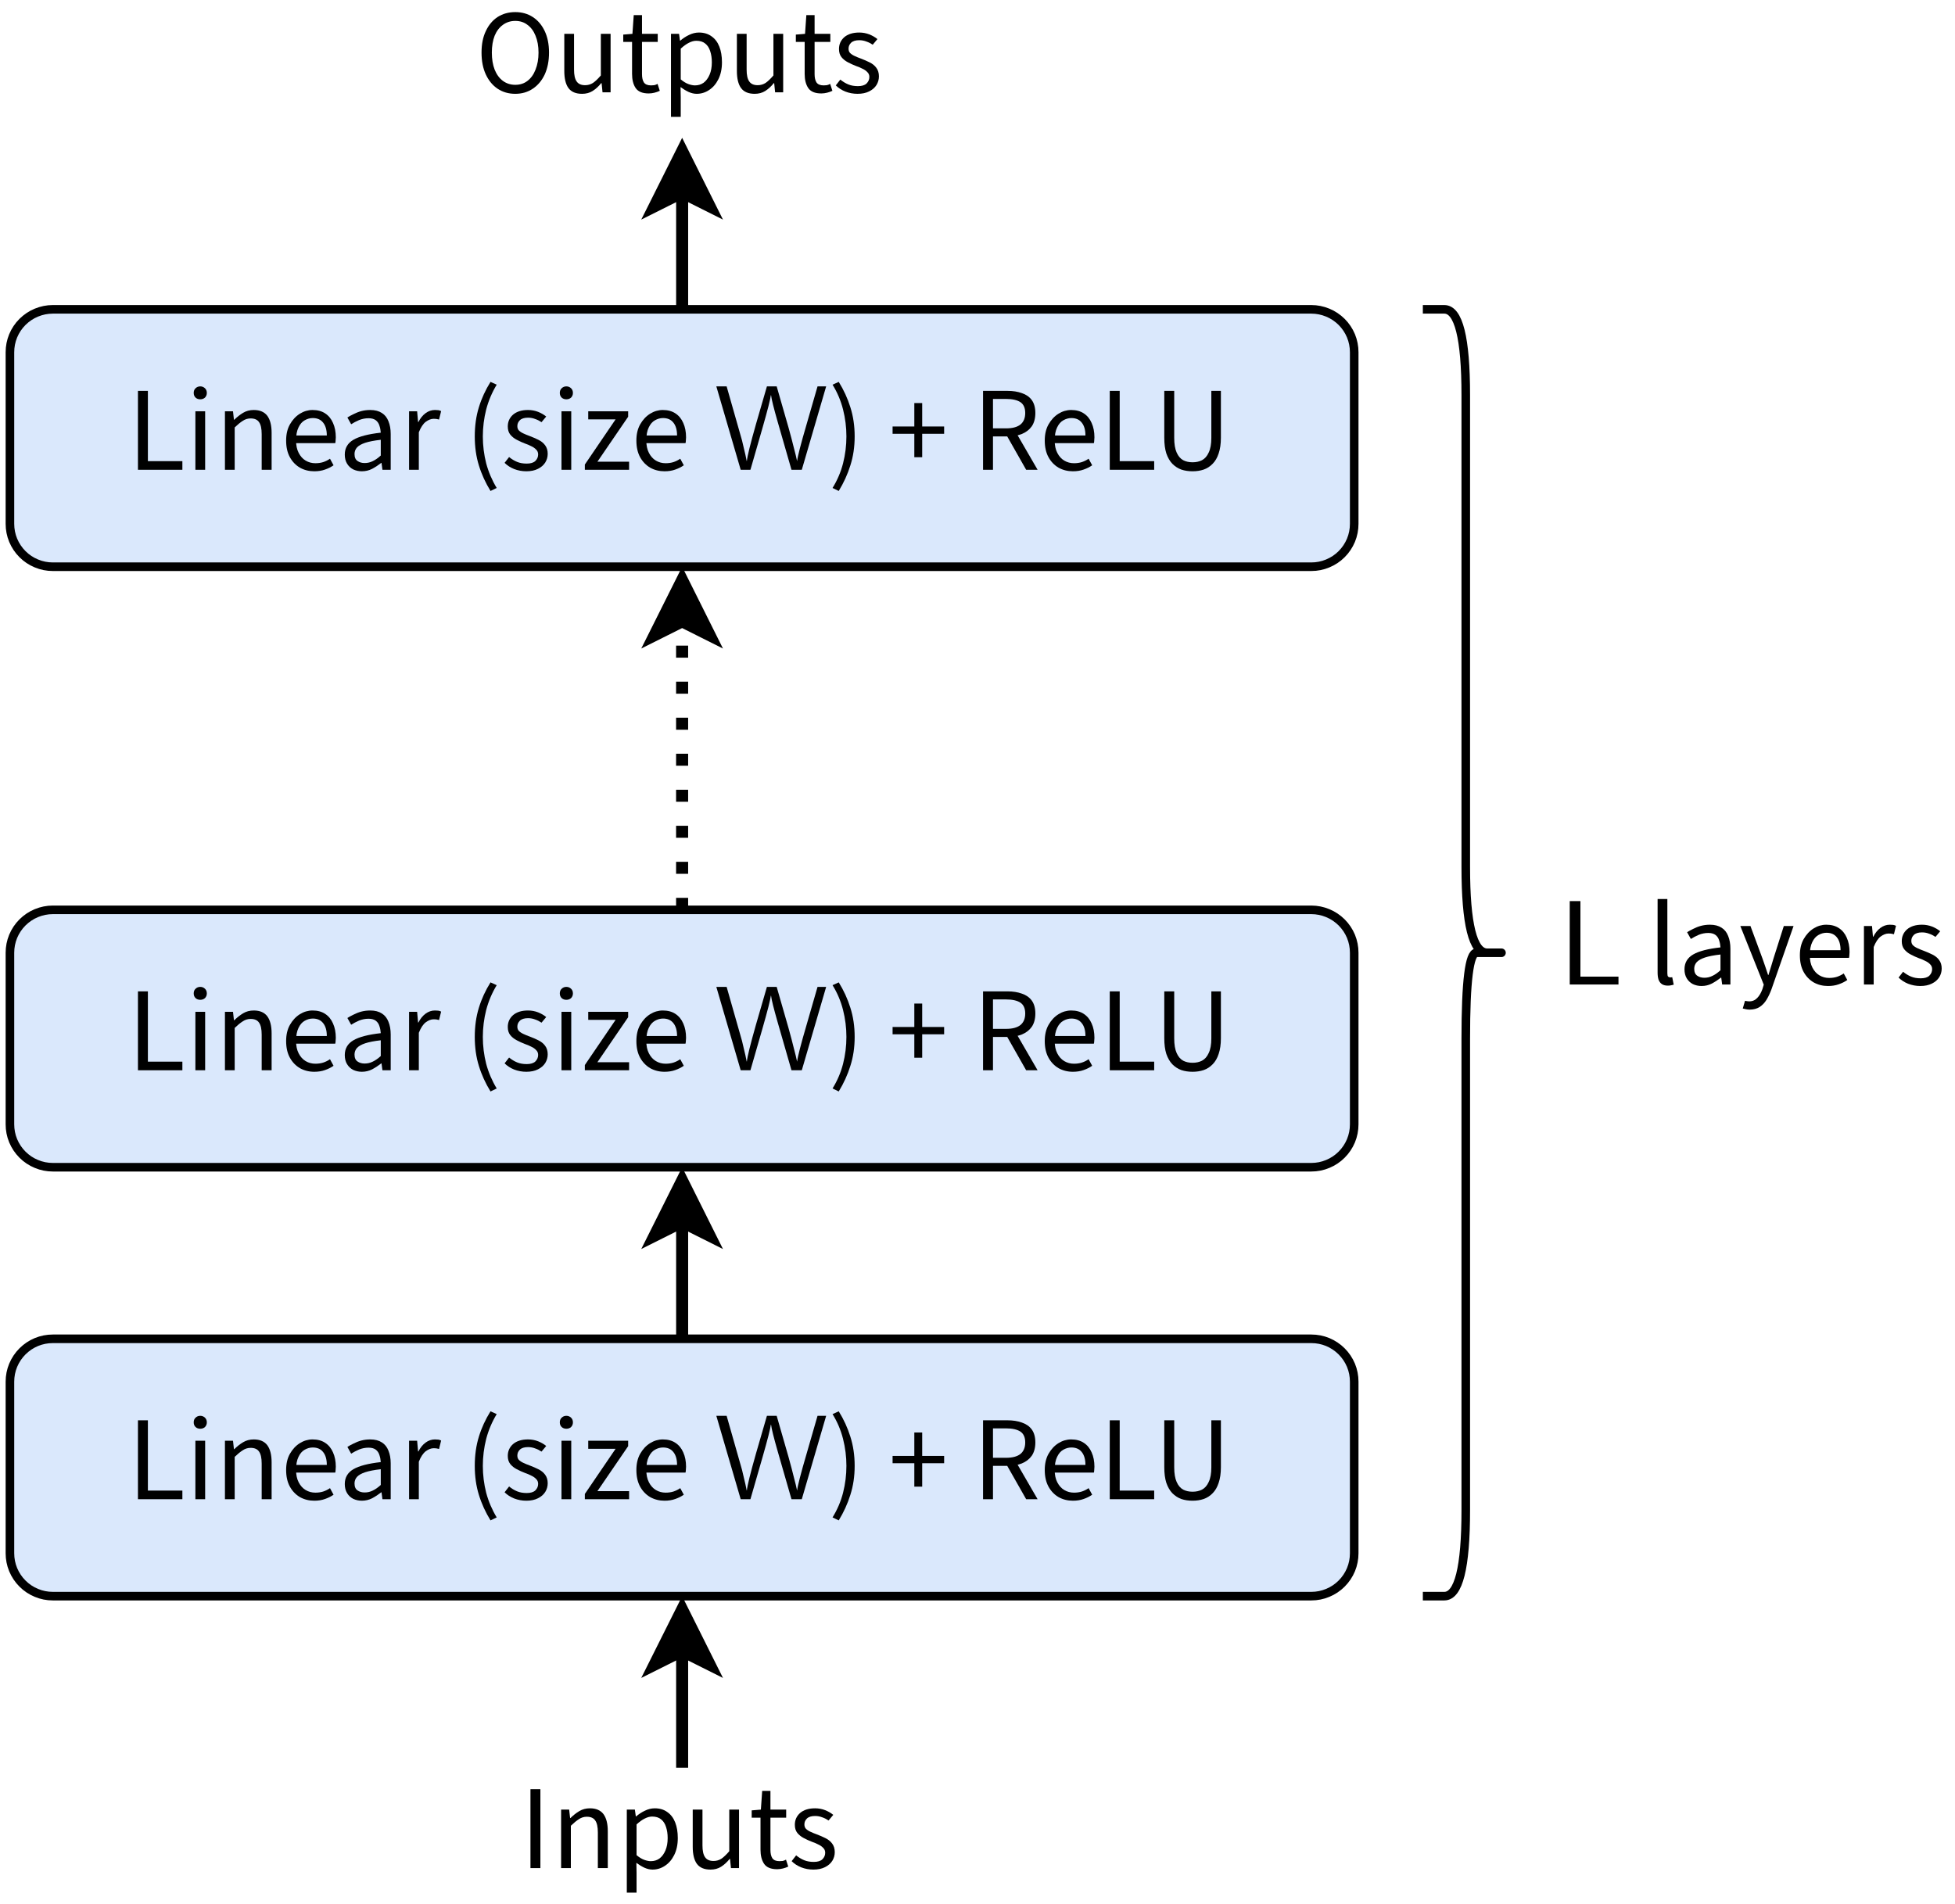
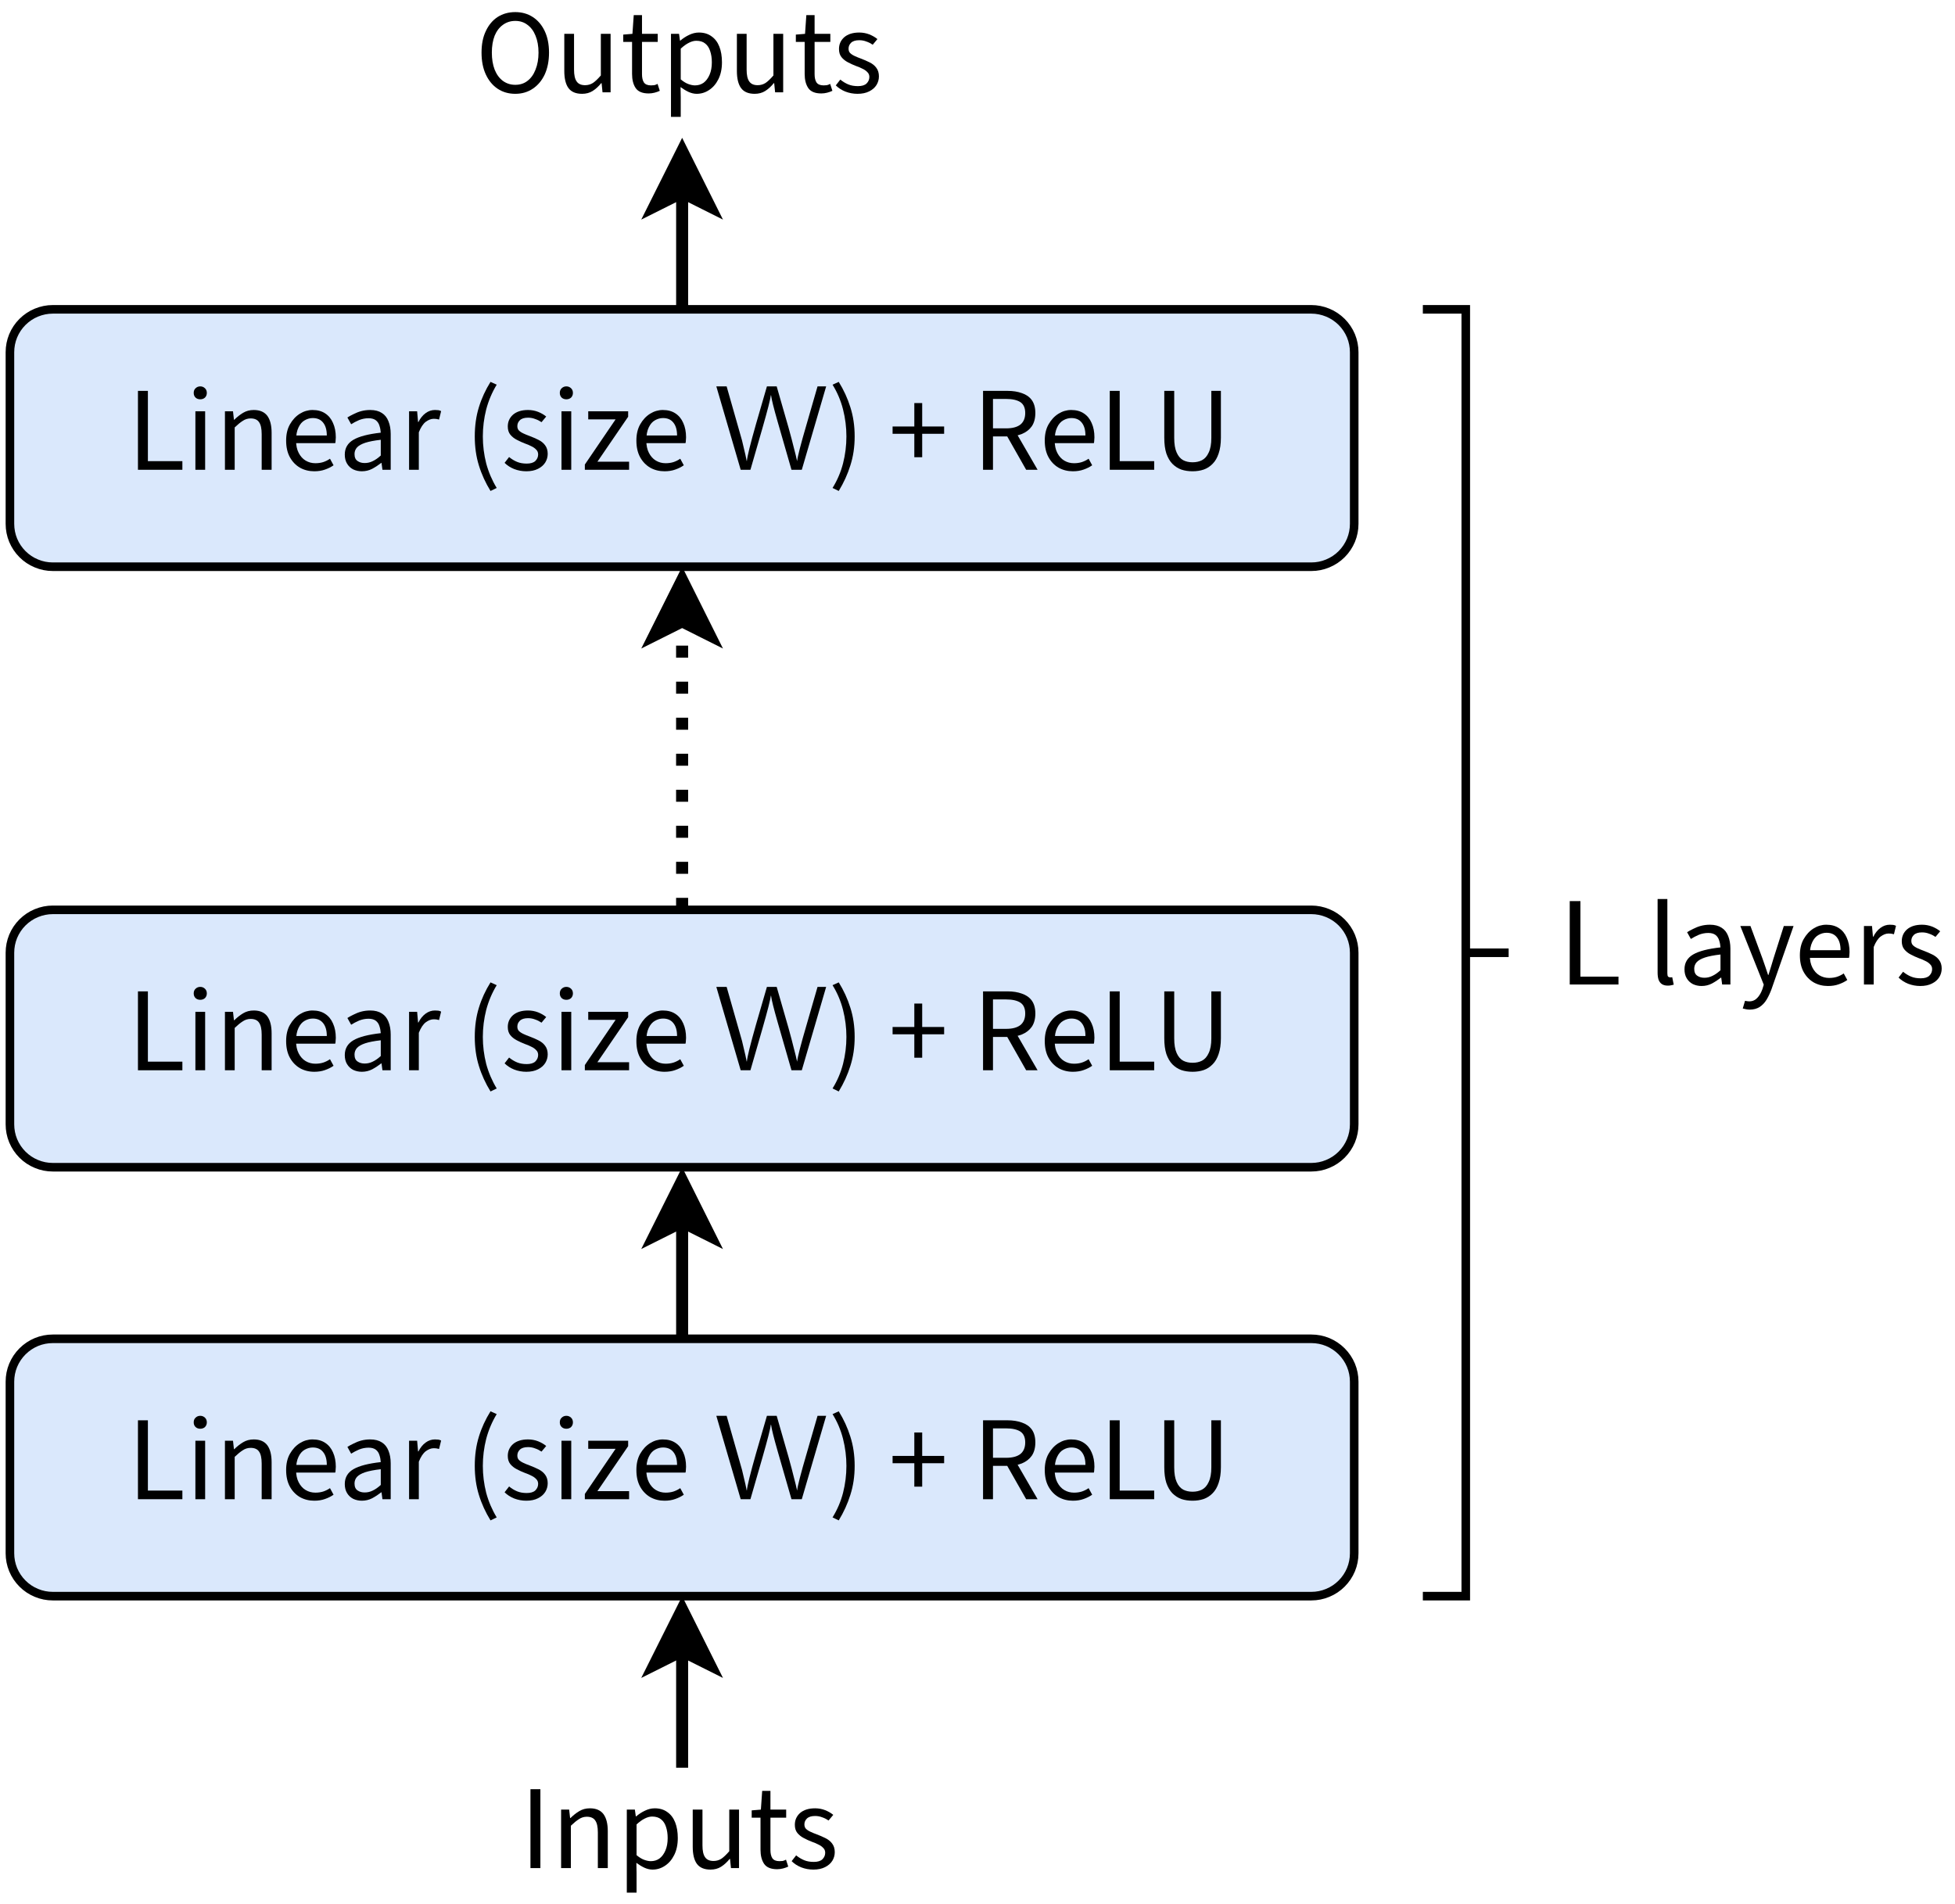
<svg xmlns="http://www.w3.org/2000/svg" xmlns:xlink="http://www.w3.org/1999/xlink" width="226.7" height="220.8" viewBox="-0.109 1.391 162.969 158.719">
  <defs>
    <g>
      <g id="glyph-0-0">
        <path d="M 3.328 0.125 C 2.773 0.125 2.285 -0.016 1.859 -0.297 C 1.441 -0.578 1.113 -0.973 0.875 -1.484 C 0.633 -2.004 0.516 -2.613 0.516 -3.312 C 0.516 -4.008 0.633 -4.609 0.875 -5.109 C 1.113 -5.617 1.441 -6.008 1.859 -6.281 C 2.285 -6.551 2.773 -6.688 3.328 -6.688 C 3.879 -6.688 4.363 -6.551 4.781 -6.281 C 5.207 -6.008 5.539 -5.617 5.781 -5.109 C 6.02 -4.609 6.141 -4.008 6.141 -3.312 C 6.141 -2.613 6.02 -2.004 5.781 -1.484 C 5.539 -0.973 5.207 -0.578 4.781 -0.297 C 4.363 -0.016 3.879 0.125 3.328 0.125 Z M 3.328 -0.625 C 3.723 -0.625 4.062 -0.734 4.344 -0.953 C 4.633 -1.172 4.859 -1.484 5.016 -1.891 C 5.18 -2.297 5.266 -2.77 5.266 -3.312 C 5.266 -3.852 5.18 -4.32 5.016 -4.719 C 4.859 -5.113 4.633 -5.414 4.344 -5.625 C 4.062 -5.844 3.723 -5.953 3.328 -5.953 C 2.941 -5.953 2.598 -5.844 2.297 -5.625 C 2.004 -5.414 1.773 -5.113 1.609 -4.719 C 1.453 -4.32 1.375 -3.852 1.375 -3.312 C 1.375 -2.77 1.453 -2.297 1.609 -1.891 C 1.773 -1.484 2.004 -1.172 2.297 -0.953 C 2.598 -0.734 2.941 -0.625 3.328 -0.625 Z M 3.328 -0.625 " />
      </g>
      <g id="glyph-0-1">
        <path d="M 2.25 0.125 C 1.727 0.125 1.348 -0.035 1.109 -0.359 C 0.879 -0.68 0.766 -1.156 0.766 -1.781 L 0.766 -4.875 L 1.578 -4.875 L 1.578 -1.891 C 1.578 -1.441 1.648 -1.113 1.797 -0.906 C 1.941 -0.695 2.176 -0.594 2.5 -0.594 C 2.738 -0.594 2.957 -0.656 3.156 -0.781 C 3.352 -0.914 3.57 -1.125 3.812 -1.406 L 3.812 -4.875 L 4.625 -4.875 L 4.625 0 L 3.953 0 L 3.875 -0.766 L 3.844 -0.766 C 3.625 -0.492 3.383 -0.273 3.125 -0.109 C 2.875 0.047 2.582 0.125 2.25 0.125 Z M 2.25 0.125 " />
      </g>
      <g id="glyph-0-2">
        <path d="M 2.359 0.094 C 1.836 0.094 1.473 -0.055 1.266 -0.359 C 1.066 -0.66 0.969 -1.051 0.969 -1.531 L 0.969 -4.203 L 0.234 -4.203 L 0.234 -4.812 L 1 -4.875 L 1.109 -6.438 L 1.797 -6.438 L 1.797 -4.875 L 3.109 -4.875 L 3.109 -4.203 L 1.797 -4.203 L 1.797 -1.516 C 1.797 -1.223 1.848 -0.992 1.953 -0.828 C 2.066 -0.66 2.266 -0.578 2.547 -0.578 C 2.629 -0.578 2.719 -0.582 2.812 -0.594 C 2.906 -0.613 3 -0.648 3.094 -0.703 L 3.281 -0.125 C 3.145 -0.062 3 -0.008 2.844 0.031 C 2.688 0.07 2.523 0.094 2.359 0.094 Z M 2.359 0.094 " />
      </g>
      <g id="glyph-0-3">
        <path d="M 0.828 2.047 L 0.828 -4.875 L 1.5 -4.875 L 1.578 -4.312 L 1.609 -4.312 C 1.828 -4.5 2.066 -4.656 2.328 -4.781 C 2.598 -4.914 2.875 -4.984 3.156 -4.984 C 3.57 -4.984 3.922 -4.879 4.203 -4.672 C 4.492 -4.473 4.711 -4.188 4.859 -3.812 C 5.004 -3.445 5.078 -3.008 5.078 -2.5 C 5.078 -1.957 4.977 -1.488 4.781 -1.094 C 4.582 -0.695 4.32 -0.395 4 -0.188 C 3.688 0.02 3.344 0.125 2.969 0.125 C 2.75 0.125 2.523 0.07 2.297 -0.031 C 2.078 -0.133 1.852 -0.27 1.625 -0.438 L 1.641 0.406 L 1.641 2.047 Z M 2.828 -0.578 C 3.098 -0.578 3.336 -0.648 3.547 -0.797 C 3.754 -0.953 3.922 -1.176 4.047 -1.469 C 4.172 -1.758 4.234 -2.102 4.234 -2.5 C 4.234 -2.852 4.188 -3.164 4.094 -3.438 C 4.008 -3.707 3.875 -3.914 3.688 -4.062 C 3.5 -4.219 3.25 -4.297 2.938 -4.297 C 2.738 -4.297 2.531 -4.238 2.312 -4.125 C 2.102 -4.02 1.879 -3.859 1.641 -3.641 L 1.641 -1.078 C 1.867 -0.891 2.082 -0.758 2.281 -0.688 C 2.488 -0.613 2.672 -0.578 2.828 -0.578 Z M 2.828 -0.578 " />
      </g>
      <g id="glyph-0-4">
        <path d="M 2.094 0.125 C 1.738 0.125 1.398 0.062 1.078 -0.062 C 0.766 -0.188 0.5 -0.359 0.281 -0.578 L 0.656 -1.062 C 0.875 -0.883 1.098 -0.75 1.328 -0.656 C 1.555 -0.562 1.82 -0.516 2.125 -0.516 C 2.445 -0.516 2.688 -0.586 2.844 -0.734 C 3 -0.891 3.078 -1.07 3.078 -1.281 C 3.078 -1.445 3.02 -1.582 2.906 -1.688 C 2.801 -1.801 2.664 -1.895 2.5 -1.969 C 2.344 -2.051 2.172 -2.125 1.984 -2.188 C 1.742 -2.281 1.516 -2.383 1.297 -2.5 C 1.078 -2.613 0.895 -2.758 0.75 -2.938 C 0.613 -3.113 0.547 -3.336 0.547 -3.609 C 0.547 -4.004 0.691 -4.332 0.984 -4.594 C 1.285 -4.852 1.703 -4.984 2.234 -4.984 C 2.535 -4.984 2.816 -4.93 3.078 -4.828 C 3.336 -4.723 3.562 -4.594 3.75 -4.438 L 3.359 -3.969 C 3.191 -4.082 3.016 -4.172 2.828 -4.234 C 2.648 -4.305 2.453 -4.344 2.234 -4.344 C 1.922 -4.344 1.691 -4.27 1.547 -4.125 C 1.41 -3.988 1.344 -3.828 1.344 -3.641 C 1.344 -3.492 1.383 -3.375 1.469 -3.281 C 1.562 -3.188 1.688 -3.102 1.844 -3.031 C 2 -2.957 2.176 -2.883 2.375 -2.812 C 2.625 -2.719 2.863 -2.613 3.094 -2.5 C 3.332 -2.383 3.52 -2.234 3.656 -2.047 C 3.801 -1.859 3.875 -1.617 3.875 -1.328 C 3.875 -1.066 3.805 -0.828 3.672 -0.609 C 3.535 -0.391 3.332 -0.211 3.062 -0.078 C 2.801 0.055 2.477 0.125 2.094 0.125 Z M 2.094 0.125 " />
      </g>
      <g id="glyph-0-5">
        <path d="M 0.906 0 L 0.906 -6.578 L 1.734 -6.578 L 1.734 -0.719 L 4.609 -0.719 L 4.609 0 Z M 0.906 0 " />
      </g>
      <g id="glyph-0-6">
        <path d="M 0.828 0 L 0.828 -4.875 L 1.641 -4.875 L 1.641 0 Z M 1.234 -5.875 C 1.078 -5.875 0.945 -5.922 0.844 -6.016 C 0.738 -6.117 0.688 -6.25 0.688 -6.406 C 0.688 -6.57 0.738 -6.703 0.844 -6.797 C 0.945 -6.898 1.078 -6.953 1.234 -6.953 C 1.391 -6.953 1.52 -6.898 1.625 -6.797 C 1.727 -6.703 1.781 -6.57 1.781 -6.406 C 1.781 -6.25 1.727 -6.117 1.625 -6.016 C 1.52 -5.922 1.391 -5.875 1.234 -5.875 Z M 1.234 -5.875 " />
      </g>
      <g id="glyph-0-7">
        <path d="M 0.828 0 L 0.828 -4.875 L 1.5 -4.875 L 1.578 -4.172 L 1.609 -4.172 C 1.836 -4.398 2.082 -4.594 2.344 -4.75 C 2.602 -4.906 2.898 -4.984 3.234 -4.984 C 3.742 -4.984 4.117 -4.82 4.359 -4.5 C 4.598 -4.176 4.719 -3.703 4.719 -3.078 L 4.719 0 L 3.891 0 L 3.891 -2.969 C 3.891 -3.438 3.816 -3.77 3.672 -3.969 C 3.535 -4.176 3.301 -4.281 2.969 -4.281 C 2.727 -4.281 2.508 -4.211 2.312 -4.078 C 2.113 -3.953 1.891 -3.77 1.641 -3.531 L 1.641 0 Z M 0.828 0 " />
      </g>
      <g id="glyph-0-8">
        <path d="M 2.797 0.125 C 2.359 0.125 1.961 0.023 1.609 -0.172 C 1.254 -0.379 0.973 -0.672 0.766 -1.047 C 0.555 -1.43 0.453 -1.895 0.453 -2.438 C 0.453 -2.957 0.555 -3.406 0.766 -3.781 C 0.984 -4.164 1.258 -4.461 1.594 -4.672 C 1.926 -4.879 2.281 -4.984 2.656 -4.984 C 3.07 -4.984 3.422 -4.891 3.703 -4.703 C 3.992 -4.516 4.211 -4.25 4.359 -3.906 C 4.516 -3.562 4.594 -3.16 4.594 -2.703 C 4.594 -2.617 4.586 -2.535 4.578 -2.453 C 4.578 -2.367 4.566 -2.289 4.547 -2.219 L 1.047 -2.219 L 1.047 -2.859 L 3.844 -2.859 C 3.844 -3.328 3.738 -3.688 3.531 -3.938 C 3.332 -4.188 3.047 -4.312 2.672 -4.312 C 2.441 -4.312 2.219 -4.25 2 -4.125 C 1.789 -4.008 1.617 -3.812 1.484 -3.531 C 1.348 -3.258 1.281 -2.895 1.281 -2.438 C 1.281 -2.031 1.352 -1.688 1.5 -1.406 C 1.645 -1.125 1.836 -0.91 2.078 -0.766 C 2.328 -0.617 2.598 -0.547 2.891 -0.547 C 3.129 -0.547 3.348 -0.578 3.547 -0.641 C 3.754 -0.711 3.941 -0.805 4.109 -0.922 L 4.406 -0.375 C 4.195 -0.227 3.957 -0.109 3.688 -0.016 C 3.426 0.078 3.129 0.125 2.797 0.125 Z M 2.797 0.125 " />
      </g>
      <g id="glyph-0-9">
        <path d="M 1.938 0.125 C 1.676 0.125 1.438 0.07 1.219 -0.031 C 1 -0.145 0.828 -0.305 0.703 -0.516 C 0.578 -0.723 0.516 -0.973 0.516 -1.266 C 0.516 -1.805 0.754 -2.219 1.234 -2.5 C 1.711 -2.781 2.473 -2.977 3.516 -3.094 C 3.504 -3.289 3.469 -3.484 3.406 -3.672 C 3.352 -3.859 3.254 -4.008 3.109 -4.125 C 2.961 -4.238 2.758 -4.297 2.5 -4.297 C 2.219 -4.297 1.953 -4.242 1.703 -4.141 C 1.461 -4.035 1.242 -3.922 1.047 -3.797 L 0.734 -4.359 C 0.879 -4.453 1.051 -4.547 1.25 -4.641 C 1.445 -4.742 1.66 -4.828 1.891 -4.891 C 2.129 -4.953 2.379 -4.984 2.641 -4.984 C 3.035 -4.984 3.359 -4.898 3.609 -4.734 C 3.859 -4.578 4.039 -4.348 4.156 -4.047 C 4.281 -3.742 4.344 -3.391 4.344 -2.984 L 4.344 0 L 3.656 0 L 3.578 -0.578 L 3.562 -0.578 C 3.32 -0.391 3.066 -0.223 2.797 -0.078 C 2.535 0.055 2.25 0.125 1.938 0.125 Z M 2.172 -0.562 C 2.41 -0.562 2.633 -0.613 2.844 -0.719 C 3.062 -0.82 3.285 -0.977 3.516 -1.188 L 3.516 -2.5 C 2.961 -2.438 2.531 -2.352 2.219 -2.25 C 1.906 -2.145 1.676 -2.016 1.531 -1.859 C 1.395 -1.703 1.328 -1.52 1.328 -1.312 C 1.328 -1.039 1.41 -0.848 1.578 -0.734 C 1.742 -0.617 1.941 -0.562 2.172 -0.562 Z M 2.172 -0.562 " />
      </g>
      <g id="glyph-0-10">
        <path d="M 0.828 0 L 0.828 -4.875 L 1.5 -4.875 L 1.578 -3.984 L 1.609 -3.984 C 1.766 -4.297 1.961 -4.539 2.203 -4.719 C 2.441 -4.895 2.703 -4.984 2.984 -4.984 C 3.086 -4.984 3.18 -4.977 3.266 -4.969 C 3.348 -4.957 3.426 -4.93 3.5 -4.891 L 3.328 -4.188 C 3.254 -4.207 3.188 -4.223 3.125 -4.234 C 3.062 -4.242 2.977 -4.25 2.875 -4.25 C 2.664 -4.25 2.445 -4.164 2.219 -4 C 2 -3.832 1.805 -3.539 1.641 -3.125 L 1.641 0 Z M 0.828 0 " />
      </g>
      <g id="glyph-0-11">
</g>
      <g id="glyph-0-12">
        <path d="M 2.141 1.766 C 1.723 1.086 1.398 0.379 1.172 -0.359 C 0.941 -1.098 0.828 -1.906 0.828 -2.781 C 0.828 -3.664 0.941 -4.477 1.172 -5.219 C 1.398 -5.957 1.723 -6.66 2.141 -7.328 L 2.656 -7.094 C 2.27 -6.457 1.977 -5.77 1.781 -5.031 C 1.594 -4.289 1.5 -3.539 1.5 -2.781 C 1.5 -2.02 1.594 -1.27 1.781 -0.531 C 1.977 0.195 2.27 0.879 2.656 1.516 Z M 2.141 1.766 " />
      </g>
      <g id="glyph-0-13">
        <path d="M 0.312 0 L 0.312 -0.438 L 2.875 -4.203 L 0.594 -4.203 L 0.594 -4.875 L 3.922 -4.875 L 3.922 -4.422 L 1.359 -0.672 L 4 -0.672 L 4 0 Z M 0.312 0 " />
      </g>
      <g id="glyph-0-14">
        <path d="M 0.891 1.766 L 0.375 1.516 C 0.77 0.879 1.062 0.195 1.25 -0.531 C 1.438 -1.27 1.531 -2.02 1.531 -2.781 C 1.531 -3.539 1.438 -4.289 1.25 -5.031 C 1.062 -5.77 0.77 -6.457 0.375 -7.094 L 0.891 -7.328 C 1.305 -6.66 1.629 -5.957 1.859 -5.219 C 2.098 -4.477 2.219 -3.664 2.219 -2.781 C 2.219 -1.906 2.098 -1.098 1.859 -0.359 C 1.629 0.379 1.305 1.086 0.891 1.766 Z M 0.891 1.766 " />
      </g>
      <g id="glyph-0-15">
        <path d="M 2.156 -1.047 L 2.156 -3 L 0.344 -3 L 0.344 -3.609 L 2.156 -3.609 L 2.156 -5.562 L 2.812 -5.562 L 2.812 -3.609 L 4.641 -3.609 L 4.641 -3 L 2.812 -3 L 2.812 -1.047 Z M 2.156 -1.047 " />
      </g>
      <g id="glyph-0-16">
        <path d="M 0.906 0 L 0.906 -6.578 L 2.953 -6.578 C 3.398 -6.578 3.797 -6.516 4.141 -6.391 C 4.492 -6.273 4.77 -6.082 4.969 -5.812 C 5.164 -5.539 5.266 -5.18 5.266 -4.734 C 5.266 -4.285 5.164 -3.914 4.969 -3.625 C 4.77 -3.344 4.492 -3.129 4.141 -2.984 C 3.797 -2.848 3.398 -2.781 2.953 -2.781 L 1.734 -2.781 L 1.734 0 Z M 1.734 -3.453 L 2.828 -3.453 C 3.348 -3.453 3.742 -3.555 4.016 -3.766 C 4.285 -3.984 4.422 -4.305 4.422 -4.734 C 4.422 -5.16 4.285 -5.461 4.016 -5.641 C 3.742 -5.816 3.348 -5.906 2.828 -5.906 L 1.734 -5.906 Z M 4.5 0 L 2.797 -3 L 3.453 -3.453 L 5.453 0 Z M 4.5 0 " />
      </g>
      <g id="glyph-0-17">
        <path d="M 3.234 0.125 C 2.891 0.125 2.578 0.078 2.297 -0.016 C 2.016 -0.117 1.766 -0.281 1.547 -0.5 C 1.336 -0.719 1.172 -1.004 1.047 -1.359 C 0.93 -1.723 0.875 -2.16 0.875 -2.672 L 0.875 -6.578 L 1.703 -6.578 L 1.703 -2.656 C 1.703 -2.145 1.77 -1.738 1.906 -1.438 C 2.039 -1.133 2.223 -0.922 2.453 -0.797 C 2.68 -0.68 2.941 -0.625 3.234 -0.625 C 3.523 -0.625 3.785 -0.68 4.016 -0.797 C 4.254 -0.922 4.441 -1.133 4.578 -1.438 C 4.723 -1.738 4.797 -2.145 4.797 -2.656 L 4.797 -6.578 L 5.594 -6.578 L 5.594 -2.672 C 5.594 -2.16 5.531 -1.723 5.406 -1.359 C 5.289 -1.004 5.125 -0.719 4.906 -0.5 C 4.695 -0.281 4.445 -0.117 4.156 -0.016 C 3.875 0.078 3.566 0.125 3.234 0.125 Z M 3.234 0.125 " />
      </g>
      <g id="glyph-0-18">
        <path d="M 0.906 0 L 0.906 -6.578 L 1.734 -6.578 L 1.734 0 Z M 0.906 0 " />
      </g>
      <g id="glyph-0-19">
        <path d="M 1.688 0.094 C 1.477 0.094 1.312 0.051 1.188 -0.031 C 1.062 -0.113 0.969 -0.238 0.906 -0.406 C 0.852 -0.57 0.828 -0.77 0.828 -1 L 0.828 -7.125 L 1.641 -7.125 L 1.641 -0.938 C 1.641 -0.801 1.66 -0.707 1.703 -0.656 C 1.754 -0.613 1.816 -0.594 1.891 -0.594 C 1.91 -0.594 1.93 -0.594 1.953 -0.594 C 1.984 -0.594 2.016 -0.598 2.047 -0.609 L 2.172 0.016 C 2.109 0.035 2.039 0.051 1.969 0.062 C 1.895 0.082 1.801 0.094 1.688 0.094 Z M 1.688 0.094 " />
      </g>
      <g id="glyph-0-20">
        <path d="M 0.906 2.094 C 0.789 2.094 0.688 2.082 0.594 2.062 C 0.5 2.039 0.41 2.02 0.328 2 L 0.516 1.359 C 0.566 1.367 0.625 1.379 0.688 1.391 C 0.75 1.398 0.805 1.406 0.859 1.406 C 1.141 1.406 1.367 1.305 1.547 1.109 C 1.723 0.922 1.863 0.676 1.969 0.375 L 2.078 0.016 L 0.125 -4.875 L 0.969 -4.875 L 1.969 -2.172 C 2.039 -1.961 2.117 -1.738 2.203 -1.5 C 2.285 -1.258 2.363 -1.023 2.438 -0.797 L 2.469 -0.797 C 2.539 -1.023 2.613 -1.258 2.688 -1.5 C 2.758 -1.738 2.828 -1.961 2.891 -2.172 L 3.75 -4.875 L 4.562 -4.875 L 2.719 0.406 C 2.602 0.719 2.469 1.004 2.312 1.266 C 2.156 1.523 1.961 1.727 1.734 1.875 C 1.504 2.02 1.227 2.094 0.906 2.094 Z M 0.906 2.094 " />
      </g>
      <g id="glyph-1-0">
        <path d="M 9.297 -6.953 L 7.266 0 L 6.406 0 L 5.25 -4.016 C 4.926 -5.148 4.742 -5.883 4.703 -6.219 L 4.688 -6.219 C 4.645 -5.875 4.41 -4.957 3.984 -3.469 L 2.984 0 L 2.172 0 L 0.141 -6.953 L 1 -6.953 C 1.656 -4.672 2.082 -3.172 2.281 -2.453 C 2.531 -1.422 2.66 -0.848 2.672 -0.734 L 2.688 -0.734 C 2.719 -1.109 2.973 -2.141 3.453 -3.828 L 4.359 -6.953 L 5.172 -6.953 L 6.156 -3.531 C 6.344 -2.863 6.492 -2.289 6.609 -1.812 C 6.734 -1.344 6.805 -1.047 6.828 -0.922 L 6.875 -0.719 C 6.914 -1.102 7.18 -2.133 7.672 -3.812 L 8.578 -6.953 Z M 9.297 -6.953 " />
      </g>
      <g id="glyph-1-1">
        <path d="M 5 -0.656 L 1.828 -0.656 L 1.828 -6.953 L 0.938 -6.953 L 0.938 0 L 5 0 Z M 5 -0.656 " />
      </g>
    </g>
    <clipPath id="clip-0">
      <path clip-rule="nonzero" d="M 0 0.43 L 164.008 0.43 L 164.008 161.57 L 0 161.57 Z M 0 0.43 " />
    </clipPath>
    <clipPath id="clip-1">
      <path clip-rule="nonzero" d="M 40 0.43 L 74 0.43 L 74 33 L 40 33 Z M 40 0.43 " />
    </clipPath>
  </defs>
  <g clip-path="url(#clip-0)">

</g>
  <g fill="rgb(0%, 0%, 0%)" fill-opacity="1">
    <use xlink:href="#glyph-0-0" x="39.516" y="9.083" />
  </g>
  <g fill="rgb(0%, 0%, 0%)" fill-opacity="1">
    <use xlink:href="#glyph-0-1" x="46.165" y="9.083" />
  </g>
  <g fill="rgb(0%, 0%, 0%)" fill-opacity="1">
    <use xlink:href="#glyph-0-2" x="51.611" y="9.083" />
  </g>
  <g fill="rgb(0%, 0%, 0%)" fill-opacity="1">
    <use xlink:href="#glyph-0-3" x="54.996" y="9.083" />
  </g>
  <g fill="rgb(0%, 0%, 0%)" fill-opacity="1">
    <use xlink:href="#glyph-0-1" x="60.552" y="9.083" />
  </g>
  <g fill="rgb(0%, 0%, 0%)" fill-opacity="1">
    <use xlink:href="#glyph-0-2" x="65.999" y="9.083" />
  </g>
  <g fill="rgb(0%, 0%, 0%)" fill-opacity="1">
    <use xlink:href="#glyph-0-4" x="69.283" y="9.083" />
  </g>
  <path fill-rule="nonzero" fill="rgb(85.489%, 90.979%, 98.819%)" fill-opacity="1" stroke-width="1" stroke-linecap="butt" stroke-linejoin="miter" stroke="rgb(0%, 0%, 0%)" stroke-opacity="1" stroke-miterlimit="4" d="M 4.999 36.798 L 151.69 36.798 C 152.351 36.798 152.99 36.929 153.602 37.181 C 154.213 37.432 154.754 37.798 155.224 38.262 C 155.693 38.732 156.054 39.272 156.311 39.884 C 156.562 40.501 156.688 41.135 156.688 41.801 L 156.688 61.797 C 156.688 62.464 156.562 63.103 156.311 63.715 C 156.054 64.326 155.693 64.867 155.224 65.337 C 154.754 65.807 154.213 66.167 153.602 66.418 C 152.99 66.675 152.351 66.801 151.69 66.801 L 4.999 66.801 C 4.338 66.801 3.699 66.675 3.087 66.418 C 2.475 66.167 1.935 65.807 1.465 65.337 C 0.995 64.867 0.635 64.326 0.378 63.715 C 0.127 63.103 0.001 62.464 0.001 61.797 L 0.001 41.801 C 0.001 41.135 0.127 40.501 0.378 39.884 C 0.635 39.272 0.995 38.732 1.465 38.262 C 1.935 37.798 2.475 37.432 3.087 37.181 C 3.699 36.929 4.338 36.798 4.999 36.798 Z M 4.999 36.798 " transform="matrix(0.715178, 0, 0, 0.715178, 0.717891, 0.858507)" />
  <g fill="rgb(0%, 0%, 0%)" fill-opacity="1">
    <use xlink:href="#glyph-0-5" x="10.485" y="40.551" />
  </g>
  <g fill="rgb(0%, 0%, 0%)" fill-opacity="1">
    <use xlink:href="#glyph-0-6" x="15.351" y="40.551" />
  </g>
  <g fill="rgb(0%, 0%, 0%)" fill-opacity="1">
    <use xlink:href="#glyph-0-7" x="17.814" y="40.551" />
  </g>
  <g fill="rgb(0%, 0%, 0%)" fill-opacity="1">
    <use xlink:href="#glyph-0-8" x="23.29" y="40.551" />
  </g>
  <g fill="rgb(0%, 0%, 0%)" fill-opacity="1">
    <use xlink:href="#glyph-0-9" x="28.116" y="40.551" />
  </g>
  <g fill="rgb(0%, 0%, 0%)" fill-opacity="1">
    <use xlink:href="#glyph-0-10" x="33.163" y="40.551" />
  </g>
  <g fill="rgb(0%, 0%, 0%)" fill-opacity="1">
    <use xlink:href="#glyph-0-11" x="36.637" y="40.551" />
  </g>
  <g fill="rgb(0%, 0%, 0%)" fill-opacity="1">
    <use xlink:href="#glyph-0-12" x="38.64" y="40.551" />
  </g>
  <g fill="rgb(0%, 0%, 0%)" fill-opacity="1">
    <use xlink:href="#glyph-0-4" x="41.673" y="40.551" />
  </g>
  <g fill="rgb(0%, 0%, 0%)" fill-opacity="1">
    <use xlink:href="#glyph-0-6" x="45.869" y="40.551" />
  </g>
  <g fill="rgb(0%, 0%, 0%)" fill-opacity="1">
    <use xlink:href="#glyph-0-13" x="48.332" y="40.551" />
  </g>
  <g fill="rgb(0%, 0%, 0%)" fill-opacity="1">
    <use xlink:href="#glyph-0-8" x="52.487" y="40.551" />
  </g>
  <g fill="rgb(0%, 0%, 0%)" fill-opacity="1">
    <use xlink:href="#glyph-0-11" x="57.453" y="40.551" />
  </g>
  <g fill="rgb(0%, 0%, 0%)" fill-opacity="1">
    <use xlink:href="#glyph-1-0" x="59.463" y="40.551" />
  </g>
  <g fill="rgb(0%, 0%, 0%)" fill-opacity="1">
    <use xlink:href="#glyph-0-14" x="68.917" y="40.551" />
  </g>
  <g fill="rgb(0%, 0%, 0%)" fill-opacity="1">
    <use xlink:href="#glyph-0-11" x="71.951" y="40.551" />
  </g>
  <g fill="rgb(0%, 0%, 0%)" fill-opacity="1">
    <use xlink:href="#glyph-0-15" x="73.953" y="40.551" />
  </g>
  <g fill="rgb(0%, 0%, 0%)" fill-opacity="1">
    <use xlink:href="#glyph-0-11" x="78.929" y="40.551" />
  </g>
  <g fill="rgb(0%, 0%, 0%)" fill-opacity="1">
    <use xlink:href="#glyph-0-16" x="80.932" y="40.551" />
  </g>
  <g fill="rgb(0%, 0%, 0%)" fill-opacity="1">
    <use xlink:href="#glyph-0-8" x="86.529" y="40.551" />
  </g>
  <g fill="rgb(0%, 0%, 0%)" fill-opacity="1">
    <use xlink:href="#glyph-0-5" x="91.495" y="40.551" />
  </g>
  <g fill="rgb(0%, 0%, 0%)" fill-opacity="1">
    <use xlink:href="#glyph-0-17" x="96.071" y="40.551" />
  </g>
  <path fill-rule="nonzero" fill="rgb(85.489%, 90.979%, 98.819%)" fill-opacity="1" stroke-width="1" stroke-linecap="butt" stroke-linejoin="miter" stroke="rgb(0%, 0%, 0%)" stroke-opacity="1" stroke-miterlimit="4" d="M 4.999 106.798 L 151.69 106.798 C 152.351 106.798 152.99 106.929 153.602 107.181 C 154.213 107.432 154.754 107.798 155.224 108.262 C 155.693 108.732 156.054 109.273 156.311 109.884 C 156.562 110.502 156.688 111.135 156.688 111.801 L 156.688 131.798 C 156.688 132.464 156.562 133.103 156.311 133.715 C 156.054 134.326 155.693 134.867 155.224 135.337 C 154.754 135.807 154.213 136.167 153.602 136.418 C 152.99 136.675 152.351 136.801 151.69 136.801 L 4.999 136.801 C 4.338 136.801 3.699 136.675 3.087 136.418 C 2.475 136.167 1.935 135.807 1.465 135.337 C 0.995 134.867 0.635 134.326 0.378 133.715 C 0.127 133.103 0.001 132.464 0.001 131.798 L 0.001 111.801 C 0.001 111.135 0.127 110.502 0.378 109.884 C 0.635 109.273 0.995 108.732 1.465 108.262 C 1.935 107.798 2.475 107.432 3.087 107.181 C 3.699 106.929 4.338 106.798 4.999 106.798 Z M 4.999 106.798 " transform="matrix(0.715178, 0, 0, 0.715178, 0.717891, 0.858507)" />
  <g fill="rgb(0%, 0%, 0%)" fill-opacity="1">
    <use xlink:href="#glyph-0-5" x="10.485" y="90.613" />
  </g>
  <g fill="rgb(0%, 0%, 0%)" fill-opacity="1">
    <use xlink:href="#glyph-0-6" x="15.351" y="90.613" />
  </g>
  <g fill="rgb(0%, 0%, 0%)" fill-opacity="1">
    <use xlink:href="#glyph-0-7" x="17.814" y="90.613" />
  </g>
  <g fill="rgb(0%, 0%, 0%)" fill-opacity="1">
    <use xlink:href="#glyph-0-8" x="23.29" y="90.613" />
  </g>
  <g fill="rgb(0%, 0%, 0%)" fill-opacity="1">
    <use xlink:href="#glyph-0-9" x="28.116" y="90.613" />
  </g>
  <g fill="rgb(0%, 0%, 0%)" fill-opacity="1">
    <use xlink:href="#glyph-0-10" x="33.163" y="90.613" />
  </g>
  <g fill="rgb(0%, 0%, 0%)" fill-opacity="1">
    <use xlink:href="#glyph-0-11" x="36.637" y="90.613" />
  </g>
  <g fill="rgb(0%, 0%, 0%)" fill-opacity="1">
    <use xlink:href="#glyph-0-12" x="38.64" y="90.613" />
  </g>
  <g fill="rgb(0%, 0%, 0%)" fill-opacity="1">
    <use xlink:href="#glyph-0-4" x="41.673" y="90.613" />
  </g>
  <g fill="rgb(0%, 0%, 0%)" fill-opacity="1">
    <use xlink:href="#glyph-0-6" x="45.869" y="90.613" />
  </g>
  <g fill="rgb(0%, 0%, 0%)" fill-opacity="1">
    <use xlink:href="#glyph-0-13" x="48.332" y="90.613" />
  </g>
  <g fill="rgb(0%, 0%, 0%)" fill-opacity="1">
    <use xlink:href="#glyph-0-8" x="52.487" y="90.613" />
  </g>
  <g fill="rgb(0%, 0%, 0%)" fill-opacity="1">
    <use xlink:href="#glyph-0-11" x="57.453" y="90.613" />
  </g>
  <g fill="rgb(0%, 0%, 0%)" fill-opacity="1">
    <use xlink:href="#glyph-1-0" x="59.463" y="90.613" />
  </g>
  <g fill="rgb(0%, 0%, 0%)" fill-opacity="1">
    <use xlink:href="#glyph-0-14" x="68.917" y="90.613" />
  </g>
  <g fill="rgb(0%, 0%, 0%)" fill-opacity="1">
    <use xlink:href="#glyph-0-11" x="71.951" y="90.613" />
  </g>
  <g fill="rgb(0%, 0%, 0%)" fill-opacity="1">
    <use xlink:href="#glyph-0-15" x="73.953" y="90.613" />
  </g>
  <g fill="rgb(0%, 0%, 0%)" fill-opacity="1">
    <use xlink:href="#glyph-0-11" x="78.929" y="90.613" />
  </g>
  <g fill="rgb(0%, 0%, 0%)" fill-opacity="1">
    <use xlink:href="#glyph-0-16" x="80.932" y="90.613" />
  </g>
  <g fill="rgb(0%, 0%, 0%)" fill-opacity="1">
    <use xlink:href="#glyph-0-8" x="86.529" y="90.613" />
  </g>
  <g fill="rgb(0%, 0%, 0%)" fill-opacity="1">
    <use xlink:href="#glyph-0-5" x="91.495" y="90.613" />
  </g>
  <g fill="rgb(0%, 0%, 0%)" fill-opacity="1">
    <use xlink:href="#glyph-0-17" x="96.071" y="90.613" />
  </g>
  <path fill-rule="nonzero" fill="rgb(85.489%, 90.979%, 98.819%)" fill-opacity="1" stroke-width="1" stroke-linecap="butt" stroke-linejoin="miter" stroke="rgb(0%, 0%, 0%)" stroke-opacity="1" stroke-miterlimit="4" d="M 4.999 156.802 L 151.69 156.802 C 152.351 156.802 152.99 156.928 153.602 157.179 C 154.213 157.436 154.754 157.796 155.224 158.266 C 155.693 158.736 156.054 159.277 156.311 159.888 C 156.562 160.5 156.688 161.139 156.688 161.8 L 156.688 181.802 C 156.688 182.462 156.562 183.101 156.311 183.713 C 156.054 184.325 155.693 184.866 155.224 185.335 C 154.754 185.805 154.213 186.166 153.602 186.417 C 152.99 186.674 152.351 186.799 151.69 186.799 L 4.999 186.799 C 4.338 186.799 3.699 186.674 3.087 186.417 C 2.475 186.166 1.935 185.805 1.465 185.335 C 0.995 184.866 0.635 184.325 0.378 183.713 C 0.127 183.101 0.001 182.462 0.001 181.802 L 0.001 161.8 C 0.001 161.139 0.127 160.5 0.378 159.888 C 0.635 159.277 0.995 158.736 1.465 158.266 C 1.935 157.796 2.475 157.436 3.087 157.179 C 3.699 156.928 4.338 156.802 4.999 156.802 Z M 4.999 156.802 " transform="matrix(0.715178, 0, 0, 0.715178, 0.717891, 0.858507)" />
  <g fill="rgb(0%, 0%, 0%)" fill-opacity="1">
    <use xlink:href="#glyph-0-5" x="10.485" y="126.372" />
  </g>
  <g fill="rgb(0%, 0%, 0%)" fill-opacity="1">
    <use xlink:href="#glyph-0-6" x="15.351" y="126.372" />
  </g>
  <g fill="rgb(0%, 0%, 0%)" fill-opacity="1">
    <use xlink:href="#glyph-0-7" x="17.814" y="126.372" />
  </g>
  <g fill="rgb(0%, 0%, 0%)" fill-opacity="1">
    <use xlink:href="#glyph-0-8" x="23.29" y="126.372" />
  </g>
  <g fill="rgb(0%, 0%, 0%)" fill-opacity="1">
    <use xlink:href="#glyph-0-9" x="28.116" y="126.372" />
  </g>
  <g fill="rgb(0%, 0%, 0%)" fill-opacity="1">
    <use xlink:href="#glyph-0-10" x="33.163" y="126.372" />
  </g>
  <g fill="rgb(0%, 0%, 0%)" fill-opacity="1">
    <use xlink:href="#glyph-0-11" x="36.637" y="126.372" />
  </g>
  <g fill="rgb(0%, 0%, 0%)" fill-opacity="1">
    <use xlink:href="#glyph-0-12" x="38.64" y="126.372" />
  </g>
  <g fill="rgb(0%, 0%, 0%)" fill-opacity="1">
    <use xlink:href="#glyph-0-4" x="41.673" y="126.372" />
  </g>
  <g fill="rgb(0%, 0%, 0%)" fill-opacity="1">
    <use xlink:href="#glyph-0-6" x="45.869" y="126.372" />
  </g>
  <g fill="rgb(0%, 0%, 0%)" fill-opacity="1">
    <use xlink:href="#glyph-0-13" x="48.332" y="126.372" />
  </g>
  <g fill="rgb(0%, 0%, 0%)" fill-opacity="1">
    <use xlink:href="#glyph-0-8" x="52.487" y="126.372" />
  </g>
  <g fill="rgb(0%, 0%, 0%)" fill-opacity="1">
    <use xlink:href="#glyph-0-11" x="57.453" y="126.372" />
  </g>
  <g fill="rgb(0%, 0%, 0%)" fill-opacity="1">
    <use xlink:href="#glyph-1-0" x="59.463" y="126.372" />
  </g>
  <g fill="rgb(0%, 0%, 0%)" fill-opacity="1">
    <use xlink:href="#glyph-0-14" x="68.917" y="126.372" />
  </g>
  <g fill="rgb(0%, 0%, 0%)" fill-opacity="1">
    <use xlink:href="#glyph-0-11" x="71.951" y="126.372" />
  </g>
  <g fill="rgb(0%, 0%, 0%)" fill-opacity="1">
    <use xlink:href="#glyph-0-15" x="73.953" y="126.372" />
  </g>
  <g fill="rgb(0%, 0%, 0%)" fill-opacity="1">
    <use xlink:href="#glyph-0-11" x="78.929" y="126.372" />
  </g>
  <g fill="rgb(0%, 0%, 0%)" fill-opacity="1">
    <use xlink:href="#glyph-0-16" x="80.932" y="126.372" />
  </g>
  <g fill="rgb(0%, 0%, 0%)" fill-opacity="1">
    <use xlink:href="#glyph-0-8" x="86.529" y="126.372" />
  </g>
  <g fill="rgb(0%, 0%, 0%)" fill-opacity="1">
    <use xlink:href="#glyph-0-5" x="91.495" y="126.372" />
  </g>
  <g fill="rgb(0%, 0%, 0%)" fill-opacity="1">
    <use xlink:href="#glyph-0-17" x="96.071" y="126.372" />
  </g>
  <path fill="none" stroke-width="1.4" stroke-linecap="butt" stroke-linejoin="miter" stroke="rgb(0%, 0%, 0%)" stroke-opacity="1" stroke-miterlimit="10" d="M 78.353 36.798 L 78.353 23.171 " transform="matrix(0.715178, 0, 0, 0.715178, 0.717891, 0.858507)" />
  <path fill-rule="nonzero" fill="rgb(0%, 0%, 0%)" fill-opacity="1" d="M 56.754 13.996 L 59.039 18.574 L 56.754 17.43 L 54.465 18.574 Z M 56.754 13.996 " />
  <g clip-path="url(#clip-1)">
    <path fill="none" stroke-width="1.4" stroke-linecap="butt" stroke-linejoin="miter" stroke="rgb(0%, 0%, 0%)" stroke-opacity="1" stroke-miterlimit="10" d="M 78.353 18.37 L 81.548 24.771 L 78.353 23.171 L 75.152 24.771 Z M 78.353 18.37 " transform="matrix(0.715178, 0, 0, 0.715178, 0.717891, 0.858507)" />
  </g>
  <path fill-rule="nonzero" fill="rgb(0%, 0%, 0%)" fill-opacity="1" d="M 56.25 77.238 L 56.25 76.238 L 57.254 76.238 L 57.254 77.238 M 56.25 74.234 L 56.25 73.234 L 57.254 73.234 L 57.254 74.234 M 56.25 71.23 L 56.25 70.23 L 57.254 70.23 L 57.254 71.23 M 56.25 68.227 L 56.25 67.227 L 57.254 67.227 L 57.254 68.227 M 56.25 65.223 L 56.25 64.223 L 57.254 64.223 L 57.254 65.223 M 56.25 62.223 L 56.25 61.219 L 57.254 61.219 L 57.254 62.223 M 56.25 59.219 L 56.25 58.215 L 57.254 58.215 L 57.254 59.219 M 56.25 56.215 L 56.25 55.211 L 57.254 55.211 L 57.254 56.215 M 56.25 53.211 L 56.25 53.188 L 57.254 53.188 L 57.254 53.211 " />
  <path fill-rule="nonzero" fill="rgb(0%, 0%, 0%)" fill-opacity="1" stroke-width="1.4" stroke-linecap="butt" stroke-linejoin="miter" stroke="rgb(0%, 0%, 0%)" stroke-opacity="1" stroke-miterlimit="10" d="M 78.353 68.368 L 81.548 74.77 L 78.353 73.169 L 75.152 74.77 Z M 78.353 68.368 " transform="matrix(0.715178, 0, 0, 0.715178, 0.717891, 0.858507)" />
  <path fill="none" stroke-width="1.4" stroke-linecap="butt" stroke-linejoin="miter" stroke="rgb(0%, 0%, 0%)" stroke-opacity="1" stroke-miterlimit="10" d="M 78.353 156.802 L 78.353 143.169 " transform="matrix(0.715178, 0, 0, 0.715178, 0.717891, 0.858507)" />
  <path fill-rule="nonzero" fill="rgb(0%, 0%, 0%)" fill-opacity="1" stroke-width="1.4" stroke-linecap="butt" stroke-linejoin="miter" stroke="rgb(0%, 0%, 0%)" stroke-opacity="1" stroke-miterlimit="10" d="M 78.353 138.368 L 81.548 144.77 L 78.353 143.169 L 75.152 144.77 Z M 78.353 138.368 " transform="matrix(0.715178, 0, 0, 0.715178, 0.717891, 0.858507)" />
  <g fill="rgb(0%, 0%, 0%)" fill-opacity="1">
    <use xlink:href="#glyph-0-18" x="43.204" y="157.125" />
  </g>
  <g fill="rgb(0%, 0%, 0%)" fill-opacity="1">
    <use xlink:href="#glyph-0-7" x="45.837" y="157.125" />
  </g>
  <g fill="rgb(0%, 0%, 0%)" fill-opacity="1">
    <use xlink:href="#glyph-0-3" x="51.314" y="157.125" />
  </g>
  <g fill="rgb(0%, 0%, 0%)" fill-opacity="1">
    <use xlink:href="#glyph-0-1" x="56.871" y="157.125" />
  </g>
  <g fill="rgb(0%, 0%, 0%)" fill-opacity="1">
    <use xlink:href="#glyph-0-2" x="62.318" y="157.125" />
  </g>
  <g fill="rgb(0%, 0%, 0%)" fill-opacity="1">
    <use xlink:href="#glyph-0-4" x="65.602" y="157.125" />
  </g>
  <path fill="none" stroke-width="1.4" stroke-linecap="butt" stroke-linejoin="miter" stroke="rgb(0%, 0%, 0%)" stroke-opacity="1" stroke-miterlimit="10" d="M 78.353 206.801 L 78.353 193.168 " transform="matrix(0.715178, 0, 0, 0.715178, 0.717891, 0.858507)" />
  <path fill-rule="nonzero" fill="rgb(0%, 0%, 0%)" fill-opacity="1" stroke-width="1.4" stroke-linecap="butt" stroke-linejoin="miter" stroke="rgb(0%, 0%, 0%)" stroke-opacity="1" stroke-miterlimit="10" d="M 78.353 188.372 L 81.548 194.768 L 78.353 193.168 L 75.152 194.768 Z M 78.353 188.372 " transform="matrix(0.715178, 0, 0, 0.715178, 0.717891, 0.858507)" />
-   <path fill="none" stroke-width="1" stroke-linecap="butt" stroke-linejoin="miter" stroke="rgb(0%, 0%, 0%)" stroke-opacity="1" stroke-miterlimit="10" d="M 174.691 36.798 L 172.189 36.798 C 170.523 36.798 169.688 40.135 169.688 46.799 L 169.688 101.801 C 169.688 108.464 168.857 111.801 167.191 111.801 L 165.941 111.801 C 165.105 111.801 165.526 111.801 167.191 111.801 L 168.442 111.801 C 169.272 111.801 169.688 115.133 169.688 121.802 L 169.688 176.798 C 169.688 183.467 170.523 186.799 172.189 186.799 L 174.691 186.799 " transform="matrix(-0.715178, 0, 0, 0.715178, 243.4349, 0.858507)" />
+   <path fill="none" stroke-width="1" stroke-linecap="butt" stroke-linejoin="miter" stroke="rgb(0%, 0%, 0%)" stroke-opacity="1" stroke-miterlimit="10" d="M 174.691 36.798 L 169.688 36.798 L 169.688 111.801 L 164.69 111.801 L 169.688 111.801 L 169.688 186.799 L 174.691 186.799 " transform="matrix(-0.715178, 0, 0, 0.715178, 243.4349, 0.858507)" />
  <g fill="rgb(0%, 0%, 0%)" fill-opacity="1">
    <use xlink:href="#glyph-1-1" x="129.807" y="83.462" />
  </g>
  <g fill="rgb(0%, 0%, 0%)" fill-opacity="1">
    <use xlink:href="#glyph-0-11" x="135.238" y="83.462" />
  </g>
  <g fill="rgb(0%, 0%, 0%)" fill-opacity="1">
    <use xlink:href="#glyph-0-19" x="137.241" y="83.462" />
  </g>
  <g fill="rgb(0%, 0%, 0%)" fill-opacity="1">
    <use xlink:href="#glyph-0-9" x="139.794" y="83.462" />
  </g>
  <g fill="rgb(0%, 0%, 0%)" fill-opacity="1">
    <use xlink:href="#glyph-0-20" x="144.84" y="83.462" />
  </g>
  <g fill="rgb(0%, 0%, 0%)" fill-opacity="1">
    <use xlink:href="#glyph-0-8" x="149.476" y="83.462" />
  </g>
  <g fill="rgb(0%, 0%, 0%)" fill-opacity="1">
    <use xlink:href="#glyph-0-10" x="154.442" y="83.462" />
  </g>
  <g fill="rgb(0%, 0%, 0%)" fill-opacity="1">
    <use xlink:href="#glyph-0-4" x="157.876" y="83.462" />
  </g>
</svg>
